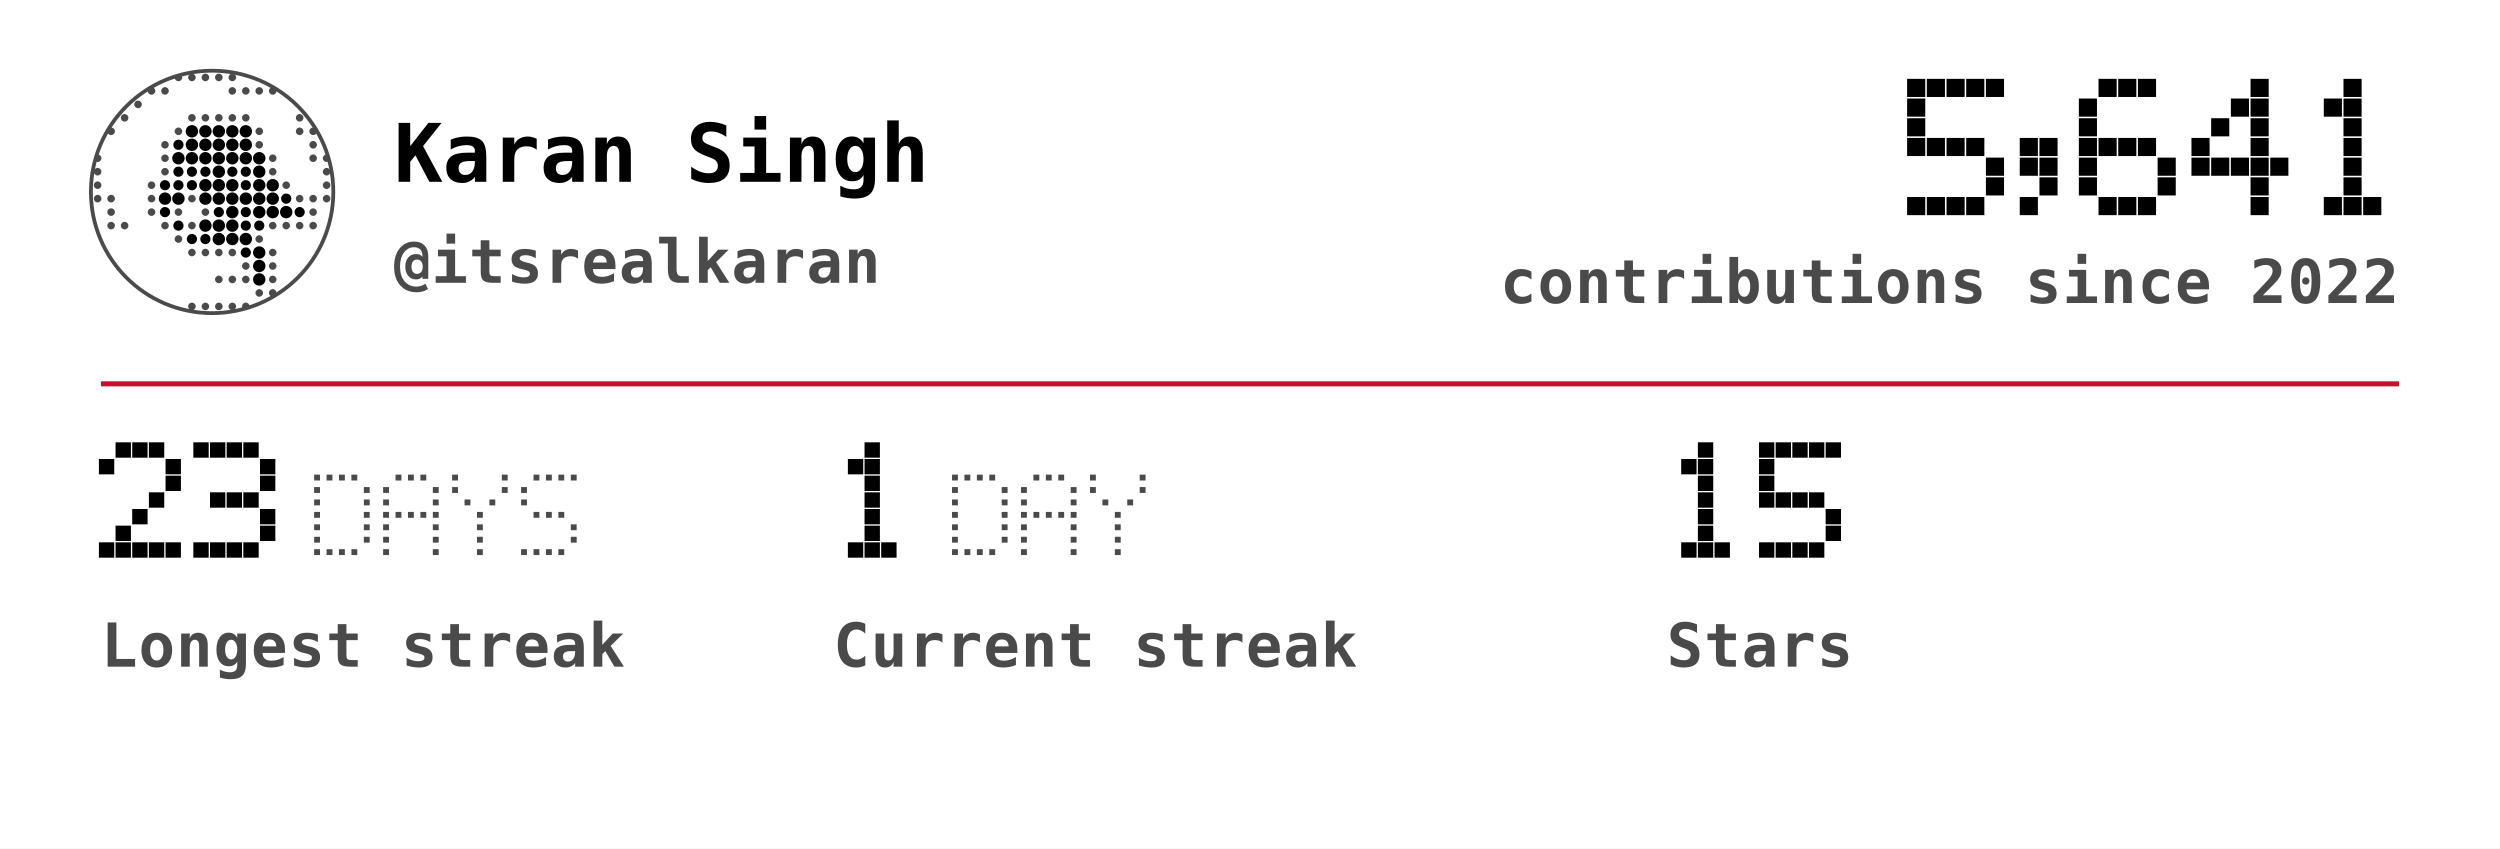
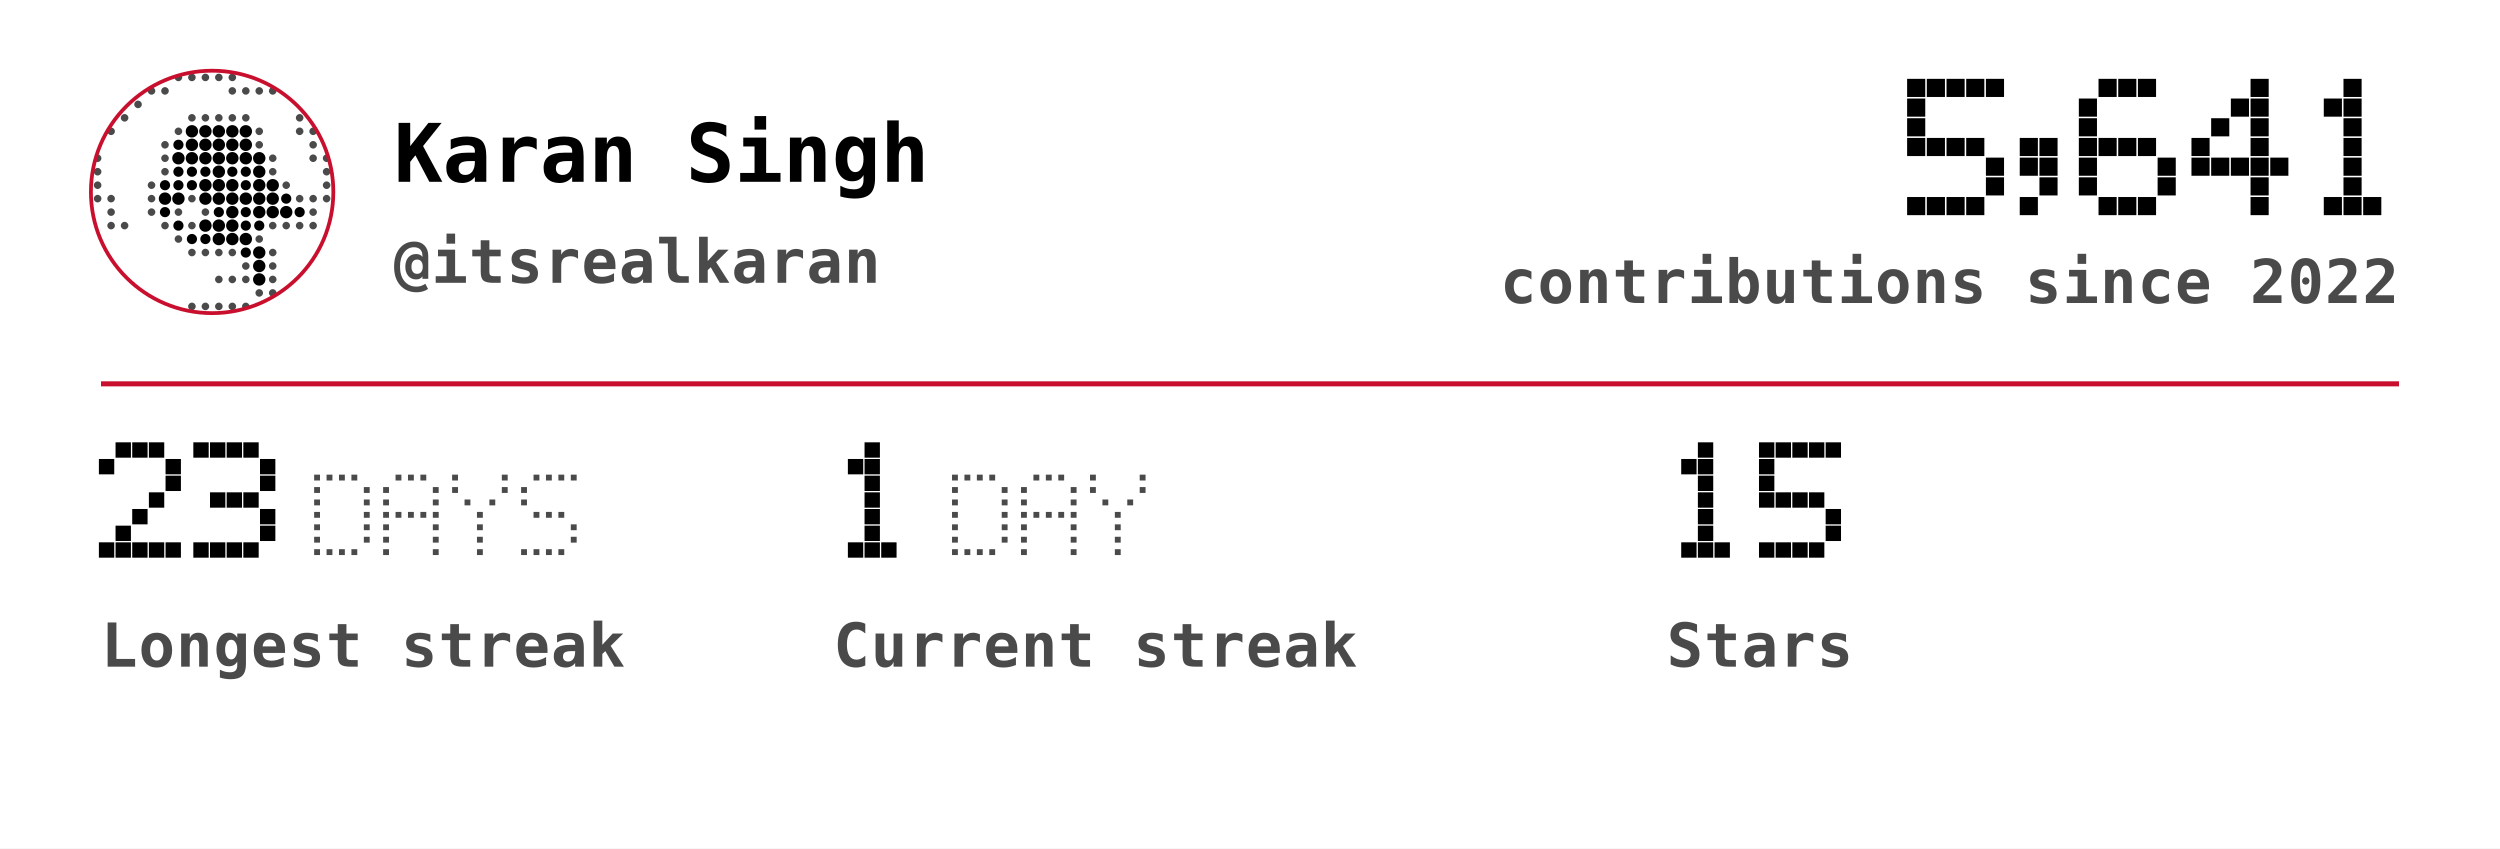
<svg xmlns="http://www.w3.org/2000/svg" width="495" height="168" viewBox="0 0 495 168" role="img">
  <rect width="495" height="168" fill="#FFFFFF" />
  <rect x="20" y="20" width="0" height="0" fill="#C8102E" />
  <clipPath id="pfp">
    <circle cx="42.00" cy="38.00" r="24.00" />
  </clipPath>
  <g clip-path="url(#pfp)">
    <circle cx="27.33" cy="15.33" r="0.75" fill="#4A4A4A" />
    <circle cx="32.67" cy="15.33" r="0.75" fill="#4A4A4A" />
    <circle cx="35.33" cy="15.33" r="0.75" fill="#4A4A4A" />
    <circle cx="38.00" cy="15.33" r="0.75" fill="#4A4A4A" />
    <circle cx="40.67" cy="15.33" r="0.75" fill="#4A4A4A" />
    <circle cx="43.33" cy="15.33" r="0.75" fill="#4A4A4A" />
    <circle cx="46.00" cy="15.33" r="0.75" fill="#4A4A4A" />
    <circle cx="24.67" cy="18.00" r="0.75" fill="#4A4A4A" />
    <circle cx="27.33" cy="18.00" r="1.01" fill="#000000" />
    <circle cx="30.00" cy="18.00" r="0.75" fill="#4A4A4A" />
    <circle cx="32.67" cy="18.00" r="0.75" fill="#4A4A4A" />
    <circle cx="46.00" cy="18.00" r="0.75" fill="#4A4A4A" />
    <circle cx="48.67" cy="18.00" r="0.75" fill="#4A4A4A" />
    <circle cx="51.33" cy="18.00" r="0.75" fill="#4A4A4A" />
    <circle cx="54.00" cy="18.00" r="0.75" fill="#4A4A4A" />
    <circle cx="24.67" cy="20.67" r="0.75" fill="#4A4A4A" />
    <circle cx="27.33" cy="20.67" r="0.75" fill="#4A4A4A" />
    <circle cx="22.00" cy="23.33" r="0.75" fill="#4A4A4A" />
    <circle cx="24.67" cy="23.33" r="0.75" fill="#4A4A4A" />
    <circle cx="38.00" cy="23.33" r="0.75" fill="#4A4A4A" />
    <circle cx="40.67" cy="23.33" r="0.75" fill="#4A4A4A" />
    <circle cx="43.33" cy="23.33" r="0.75" fill="#4A4A4A" />
    <circle cx="46.00" cy="23.33" r="0.75" fill="#4A4A4A" />
    <circle cx="48.67" cy="23.33" r="0.75" fill="#4A4A4A" />
    <circle cx="59.33" cy="23.33" r="0.75" fill="#4A4A4A" />
    <circle cx="22.00" cy="26.00" r="0.75" fill="#4A4A4A" />
    <circle cx="35.33" cy="26.00" r="0.75" fill="#4A4A4A" />
    <circle cx="38.00" cy="26.00" r="1.23" fill="#000000" />
    <circle cx="40.67" cy="26.00" r="1.23" fill="#000000" />
    <circle cx="43.33" cy="26.00" r="1.23" fill="#000000" />
    <circle cx="46.00" cy="26.00" r="1.23" fill="#000000" />
    <circle cx="48.67" cy="26.00" r="1.23" fill="#000000" />
    <circle cx="51.33" cy="26.00" r="0.75" fill="#4A4A4A" />
    <circle cx="59.33" cy="26.00" r="0.75" fill="#4A4A4A" />
    <circle cx="62.00" cy="26.00" r="0.75" fill="#4A4A4A" />
    <circle cx="19.33" cy="28.67" r="0.75" fill="#4A4A4A" />
    <circle cx="32.67" cy="28.67" r="0.75" fill="#4A4A4A" />
    <circle cx="35.33" cy="28.67" r="1.01" fill="#000000" />
    <circle cx="38.00" cy="28.67" r="1.23" fill="#000000" />
    <circle cx="40.67" cy="28.67" r="1.23" fill="#000000" />
    <circle cx="43.33" cy="28.67" r="1.23" fill="#000000" />
    <circle cx="46.00" cy="28.67" r="1.23" fill="#000000" />
    <circle cx="48.67" cy="28.67" r="1.23" fill="#000000" />
    <circle cx="51.33" cy="28.67" r="0.75" fill="#4A4A4A" />
    <circle cx="62.00" cy="28.67" r="0.75" fill="#4A4A4A" />
    <circle cx="19.33" cy="31.33" r="0.75" fill="#4A4A4A" />
    <circle cx="32.67" cy="31.33" r="0.75" fill="#4A4A4A" />
    <circle cx="35.33" cy="31.33" r="1.23" fill="#000000" />
    <circle cx="38.00" cy="31.33" r="1.23" fill="#000000" />
    <circle cx="40.67" cy="31.33" r="1.23" fill="#000000" />
    <circle cx="43.33" cy="31.33" r="1.23" fill="#000000" />
    <circle cx="46.00" cy="31.33" r="1.23" fill="#000000" />
    <circle cx="48.67" cy="31.33" r="1.23" fill="#000000" />
    <circle cx="51.33" cy="31.33" r="1.23" fill="#000000" />
    <circle cx="54.00" cy="31.33" r="0.75" fill="#4A4A4A" />
    <circle cx="62.00" cy="31.33" r="0.75" fill="#4A4A4A" />
    <circle cx="64.67" cy="31.33" r="0.75" fill="#4A4A4A" />
    <circle cx="19.33" cy="34.00" r="0.75" fill="#4A4A4A" />
    <circle cx="32.67" cy="34.00" r="0.75" fill="#4A4A4A" />
    <circle cx="35.33" cy="34.00" r="1.01" fill="#000000" />
    <circle cx="38.00" cy="34.00" r="1.01" fill="#000000" />
    <circle cx="40.67" cy="34.00" r="1.01" fill="#000000" />
    <circle cx="43.33" cy="34.00" r="1.23" fill="#000000" />
    <circle cx="46.00" cy="34.00" r="1.01" fill="#000000" />
    <circle cx="48.67" cy="34.00" r="1.01" fill="#000000" />
    <circle cx="51.33" cy="34.00" r="1.23" fill="#000000" />
    <circle cx="54.00" cy="34.00" r="0.75" fill="#4A4A4A" />
    <circle cx="64.67" cy="34.00" r="0.75" fill="#4A4A4A" />
    <circle cx="19.33" cy="36.67" r="0.75" fill="#4A4A4A" />
    <circle cx="30.00" cy="36.67" r="0.75" fill="#4A4A4A" />
    <circle cx="32.67" cy="36.67" r="1.01" fill="#000000" />
    <circle cx="35.33" cy="36.67" r="1.01" fill="#000000" />
    <circle cx="38.00" cy="36.67" r="1.01" fill="#000000" />
    <circle cx="40.67" cy="36.67" r="1.23" fill="#000000" />
    <circle cx="43.33" cy="36.67" r="1.23" fill="#000000" />
    <circle cx="46.00" cy="36.67" r="1.23" fill="#000000" />
    <circle cx="48.67" cy="36.67" r="1.01" fill="#000000" />
    <circle cx="51.33" cy="36.67" r="1.23" fill="#000000" />
    <circle cx="54.00" cy="36.67" r="1.23" fill="#000000" />
    <circle cx="56.67" cy="36.67" r="0.75" fill="#4A4A4A" />
    <circle cx="64.67" cy="36.67" r="0.75" fill="#4A4A4A" />
    <circle cx="19.33" cy="39.33" r="0.75" fill="#4A4A4A" />
    <circle cx="22.00" cy="39.33" r="0.75" fill="#4A4A4A" />
    <circle cx="30.00" cy="39.33" r="0.75" fill="#4A4A4A" />
    <circle cx="32.67" cy="39.33" r="1.23" fill="#000000" />
    <circle cx="35.33" cy="39.33" r="1.23" fill="#000000" />
    <circle cx="38.00" cy="39.33" r="0.75" fill="#4A4A4A" />
    <circle cx="40.67" cy="39.33" r="1.23" fill="#000000" />
    <circle cx="43.33" cy="39.33" r="1.23" fill="#000000" />
    <circle cx="46.00" cy="39.33" r="1.23" fill="#000000" />
    <circle cx="48.67" cy="39.33" r="1.23" fill="#000000" />
    <circle cx="51.33" cy="39.33" r="1.23" fill="#000000" />
    <circle cx="54.00" cy="39.33" r="1.23" fill="#000000" />
    <circle cx="56.67" cy="39.33" r="1.01" fill="#000000" />
    <circle cx="59.33" cy="39.33" r="0.75" fill="#4A4A4A" />
    <circle cx="62.00" cy="39.33" r="0.75" fill="#4A4A4A" />
    <circle cx="64.67" cy="39.33" r="0.75" fill="#4A4A4A" />
    <circle cx="22.00" cy="42.00" r="0.75" fill="#4A4A4A" />
    <circle cx="30.00" cy="42.00" r="0.75" fill="#4A4A4A" />
    <circle cx="32.67" cy="42.00" r="1.01" fill="#000000" />
    <circle cx="35.33" cy="42.00" r="0.75" fill="#4A4A4A" />
    <circle cx="40.67" cy="42.00" r="0.75" fill="#4A4A4A" />
    <circle cx="43.33" cy="42.00" r="1.01" fill="#000000" />
    <circle cx="46.00" cy="42.00" r="1.23" fill="#000000" />
    <circle cx="48.67" cy="42.00" r="1.01" fill="#000000" />
    <circle cx="51.33" cy="42.00" r="1.23" fill="#000000" />
    <circle cx="54.00" cy="42.00" r="1.23" fill="#000000" />
    <circle cx="56.67" cy="42.00" r="1.23" fill="#000000" />
    <circle cx="59.33" cy="42.00" r="1.01" fill="#000000" />
    <circle cx="62.00" cy="42.00" r="0.75" fill="#4A4A4A" />
    <circle cx="22.00" cy="44.67" r="0.75" fill="#4A4A4A" />
    <circle cx="24.67" cy="44.67" r="0.75" fill="#4A4A4A" />
    <circle cx="32.67" cy="44.67" r="0.75" fill="#4A4A4A" />
    <circle cx="35.33" cy="44.67" r="1.01" fill="#000000" />
    <circle cx="38.00" cy="44.67" r="0.75" fill="#4A4A4A" />
    <circle cx="40.67" cy="44.67" r="1.23" fill="#000000" />
    <circle cx="43.33" cy="44.67" r="1.23" fill="#000000" />
    <circle cx="46.00" cy="44.67" r="1.23" fill="#000000" />
    <circle cx="48.67" cy="44.67" r="1.01" fill="#000000" />
    <circle cx="51.33" cy="44.67" r="1.01" fill="#000000" />
    <circle cx="54.00" cy="44.67" r="0.75" fill="#4A4A4A" />
    <circle cx="56.67" cy="44.67" r="0.75" fill="#4A4A4A" />
    <circle cx="59.33" cy="44.67" r="0.75" fill="#4A4A4A" />
    <circle cx="62.00" cy="44.67" r="0.75" fill="#4A4A4A" />
    <circle cx="35.33" cy="47.33" r="0.75" fill="#4A4A4A" />
    <circle cx="38.00" cy="47.33" r="1.01" fill="#000000" />
    <circle cx="40.67" cy="47.33" r="1.01" fill="#000000" />
    <circle cx="43.33" cy="47.33" r="1.23" fill="#000000" />
    <circle cx="46.00" cy="47.33" r="1.23" fill="#000000" />
    <circle cx="48.67" cy="47.33" r="1.23" fill="#000000" />
    <circle cx="51.33" cy="47.33" r="0.75" fill="#4A4A4A" />
    <circle cx="38.00" cy="50.00" r="0.75" fill="#4A4A4A" />
    <circle cx="40.67" cy="50.00" r="0.75" fill="#4A4A4A" />
    <circle cx="43.33" cy="50.00" r="0.75" fill="#4A4A4A" />
    <circle cx="46.00" cy="50.00" r="0.75" fill="#4A4A4A" />
    <circle cx="48.67" cy="50.00" r="1.01" fill="#000000" />
    <circle cx="51.33" cy="50.00" r="1.23" fill="#000000" />
    <circle cx="54.00" cy="50.00" r="0.75" fill="#4A4A4A" />
    <circle cx="48.67" cy="52.67" r="0.75" fill="#4A4A4A" />
    <circle cx="51.33" cy="52.67" r="1.23" fill="#000000" />
    <circle cx="54.00" cy="52.67" r="0.75" fill="#4A4A4A" />
    <circle cx="43.33" cy="55.33" r="0.75" fill="#4A4A4A" />
    <circle cx="46.00" cy="55.33" r="0.75" fill="#4A4A4A" />
    <circle cx="48.67" cy="55.33" r="0.75" fill="#4A4A4A" />
    <circle cx="51.33" cy="55.33" r="1.23" fill="#000000" />
    <circle cx="54.00" cy="55.33" r="0.75" fill="#4A4A4A" />
    <circle cx="51.33" cy="58.00" r="0.75" fill="#4A4A4A" />
    <circle cx="54.00" cy="58.00" r="0.75" fill="#4A4A4A" />
    <circle cx="38.00" cy="60.67" r="0.75" fill="#4A4A4A" />
    <circle cx="40.67" cy="60.67" r="0.75" fill="#4A4A4A" />
    <circle cx="43.33" cy="60.67" r="0.75" fill="#4A4A4A" />
    <circle cx="46.00" cy="60.67" r="0.75" fill="#4A4A4A" />
    <circle cx="48.67" cy="60.67" r="0.75" fill="#4A4A4A" />
    <circle cx="51.33" cy="60.67" r="0.75" fill="#4A4A4A" />
  </g>
-   <circle cx="42.00" cy="38.00" r="24.00" fill="none" stroke="#4A4A4A" stroke-width="0.75" />
+   <circle cx="42.00" cy="38.00" r="24.00" fill="none" stroke="#C8102E" stroke-width="0.75" />
  <text x="78" y="36" fill="#000000" text-anchor="start" font-family="ui-monospace, Geist Mono, monospace" font-weight="700" font-size="16" letter-spacing="0" dominant-baseline="auto">Karan Singh</text>
  <text x="78" y="56" fill="#4A4A4A" text-anchor="start" font-family="ui-monospace, Geist Mono, monospace" font-weight="700" font-size="12" letter-spacing="0.2" dominant-baseline="auto">@itsrealkaran</text>
  <rect x="377.61" y="15.61" width="3.59" height="3.59" fill="#000000" />
  <rect x="381.51" y="15.61" width="3.59" height="3.59" fill="#000000" />
  <rect x="385.41" y="15.61" width="3.59" height="3.59" fill="#000000" />
  <rect x="389.31" y="15.61" width="3.59" height="3.59" fill="#000000" />
  <rect x="393.21" y="15.61" width="3.59" height="3.59" fill="#000000" />
  <rect x="377.61" y="19.51" width="3.59" height="3.59" fill="#000000" />
  <rect x="377.61" y="23.41" width="3.59" height="3.59" fill="#000000" />
  <rect x="377.61" y="27.31" width="3.59" height="3.59" fill="#000000" />
  <rect x="381.51" y="27.31" width="3.59" height="3.59" fill="#000000" />
  <rect x="385.41" y="27.31" width="3.59" height="3.59" fill="#000000" />
  <rect x="389.31" y="27.31" width="3.59" height="3.59" fill="#000000" />
  <rect x="393.21" y="31.21" width="3.59" height="3.59" fill="#000000" />
  <rect x="393.21" y="35.11" width="3.59" height="3.59" fill="#000000" />
  <rect x="377.61" y="39.01" width="3.59" height="3.59" fill="#000000" />
  <rect x="381.51" y="39.01" width="3.59" height="3.59" fill="#000000" />
  <rect x="385.41" y="39.01" width="3.59" height="3.59" fill="#000000" />
  <rect x="389.31" y="39.01" width="3.59" height="3.59" fill="#000000" />
  <rect x="399.91" y="27.31" width="3.59" height="3.59" fill="#000000" />
  <rect x="403.81" y="27.31" width="3.59" height="3.59" fill="#000000" />
  <rect x="399.91" y="31.21" width="3.59" height="3.59" fill="#000000" />
  <rect x="403.81" y="31.21" width="3.59" height="3.59" fill="#000000" />
  <rect x="403.81" y="35.11" width="3.59" height="3.59" fill="#000000" />
  <rect x="399.91" y="39.01" width="3.59" height="3.59" fill="#000000" />
  <rect x="415.51" y="15.61" width="3.59" height="3.59" fill="#000000" />
  <rect x="419.41" y="15.61" width="3.59" height="3.59" fill="#000000" />
  <rect x="423.31" y="15.61" width="3.59" height="3.59" fill="#000000" />
  <rect x="411.61" y="19.51" width="3.59" height="3.59" fill="#000000" />
  <rect x="411.61" y="23.41" width="3.59" height="3.59" fill="#000000" />
  <rect x="411.61" y="27.31" width="3.59" height="3.59" fill="#000000" />
  <rect x="415.51" y="27.31" width="3.59" height="3.59" fill="#000000" />
  <rect x="419.41" y="27.31" width="3.59" height="3.59" fill="#000000" />
  <rect x="423.31" y="27.31" width="3.59" height="3.59" fill="#000000" />
  <rect x="411.61" y="31.21" width="3.59" height="3.59" fill="#000000" />
  <rect x="427.21" y="31.21" width="3.59" height="3.59" fill="#000000" />
  <rect x="411.61" y="35.11" width="3.59" height="3.59" fill="#000000" />
  <rect x="427.21" y="35.11" width="3.59" height="3.59" fill="#000000" />
  <rect x="415.51" y="39.01" width="3.59" height="3.59" fill="#000000" />
  <rect x="419.41" y="39.01" width="3.59" height="3.59" fill="#000000" />
  <rect x="423.31" y="39.01" width="3.59" height="3.59" fill="#000000" />
  <rect x="445.61" y="15.61" width="3.59" height="3.59" fill="#000000" />
  <rect x="441.71" y="19.51" width="3.59" height="3.59" fill="#000000" />
  <rect x="445.61" y="19.51" width="3.59" height="3.59" fill="#000000" />
  <rect x="437.81" y="23.41" width="3.59" height="3.59" fill="#000000" />
  <rect x="445.61" y="23.41" width="3.59" height="3.59" fill="#000000" />
  <rect x="433.91" y="27.31" width="3.59" height="3.59" fill="#000000" />
  <rect x="445.61" y="27.31" width="3.59" height="3.59" fill="#000000" />
  <rect x="433.91" y="31.21" width="3.59" height="3.59" fill="#000000" />
  <rect x="437.81" y="31.21" width="3.59" height="3.59" fill="#000000" />
  <rect x="441.71" y="31.21" width="3.59" height="3.59" fill="#000000" />
  <rect x="445.61" y="31.21" width="3.59" height="3.59" fill="#000000" />
  <rect x="449.51" y="31.21" width="3.59" height="3.59" fill="#000000" />
  <rect x="445.61" y="35.11" width="3.59" height="3.59" fill="#000000" />
  <rect x="445.61" y="39.01" width="3.59" height="3.59" fill="#000000" />
  <rect x="464.01" y="15.61" width="3.59" height="3.59" fill="#000000" />
  <rect x="460.11" y="19.51" width="3.59" height="3.59" fill="#000000" />
  <rect x="464.01" y="19.51" width="3.59" height="3.59" fill="#000000" />
  <rect x="464.01" y="23.41" width="3.59" height="3.59" fill="#000000" />
  <rect x="464.01" y="27.31" width="3.59" height="3.59" fill="#000000" />
  <rect x="464.01" y="31.21" width="3.59" height="3.59" fill="#000000" />
  <rect x="464.01" y="35.11" width="3.59" height="3.59" fill="#000000" />
  <rect x="460.11" y="39.01" width="3.59" height="3.59" fill="#000000" />
  <rect x="464.01" y="39.01" width="3.59" height="3.59" fill="#000000" />
  <rect x="467.91" y="39.01" width="3.59" height="3.59" fill="#000000" />
  <text x="475" y="60" fill="#4A4A4A" text-anchor="end" font-family="ui-monospace, Geist Mono, monospace" font-weight="700" font-size="12" letter-spacing="0.2" dominant-baseline="auto">contributions since 2022</text>
  <line x1="20" y1="76" x2="475" y2="76" stroke="#C8102E" />
  <rect x="22.88" y="87.58" width="3.04" height="3.04" fill="#000000" />
  <rect x="26.18" y="87.58" width="3.04" height="3.04" fill="#000000" />
  <rect x="29.48" y="87.58" width="3.04" height="3.04" fill="#000000" />
  <rect x="19.58" y="90.88" width="3.04" height="3.04" fill="#000000" />
  <rect x="32.78" y="90.88" width="3.04" height="3.04" fill="#000000" />
  <rect x="32.78" y="94.18" width="3.04" height="3.04" fill="#000000" />
  <rect x="29.48" y="97.48" width="3.04" height="3.04" fill="#000000" />
  <rect x="26.18" y="100.78" width="3.04" height="3.04" fill="#000000" />
  <rect x="22.88" y="104.08" width="3.04" height="3.04" fill="#000000" />
  <rect x="19.58" y="107.38" width="3.04" height="3.04" fill="#000000" />
  <rect x="22.88" y="107.38" width="3.04" height="3.04" fill="#000000" />
  <rect x="26.18" y="107.38" width="3.04" height="3.04" fill="#000000" />
  <rect x="29.48" y="107.38" width="3.04" height="3.04" fill="#000000" />
  <rect x="32.78" y="107.38" width="3.04" height="3.04" fill="#000000" />
  <rect x="38.28" y="87.58" width="3.04" height="3.04" fill="#000000" />
  <rect x="41.58" y="87.58" width="3.04" height="3.04" fill="#000000" />
  <rect x="44.88" y="87.58" width="3.04" height="3.04" fill="#000000" />
  <rect x="48.18" y="87.58" width="3.04" height="3.04" fill="#000000" />
  <rect x="51.48" y="90.88" width="3.04" height="3.04" fill="#000000" />
  <rect x="51.48" y="94.18" width="3.04" height="3.04" fill="#000000" />
  <rect x="41.58" y="97.48" width="3.04" height="3.04" fill="#000000" />
  <rect x="44.88" y="97.48" width="3.04" height="3.04" fill="#000000" />
  <rect x="48.18" y="97.48" width="3.04" height="3.04" fill="#000000" />
  <rect x="51.48" y="100.78" width="3.04" height="3.04" fill="#000000" />
  <rect x="51.48" y="104.08" width="3.04" height="3.04" fill="#000000" />
  <rect x="38.28" y="107.38" width="3.04" height="3.04" fill="#000000" />
  <rect x="41.58" y="107.38" width="3.04" height="3.04" fill="#000000" />
  <rect x="44.88" y="107.38" width="3.04" height="3.04" fill="#000000" />
  <rect x="48.18" y="107.38" width="3.04" height="3.04" fill="#000000" />
  <rect x="62.20" y="93.98" width="1.16" height="1.16" fill="#4A4A4A" />
  <rect x="64.66" y="93.98" width="1.16" height="1.16" fill="#4A4A4A" />
  <rect x="67.12" y="93.98" width="1.16" height="1.16" fill="#4A4A4A" />
  <rect x="69.58" y="93.98" width="1.16" height="1.16" fill="#4A4A4A" />
  <rect x="62.20" y="96.44" width="1.16" height="1.16" fill="#4A4A4A" />
  <rect x="72.04" y="96.44" width="1.16" height="1.16" fill="#4A4A4A" />
  <rect x="62.20" y="98.90" width="1.16" height="1.16" fill="#4A4A4A" />
  <rect x="72.04" y="98.90" width="1.16" height="1.16" fill="#4A4A4A" />
  <rect x="62.20" y="101.36" width="1.16" height="1.16" fill="#4A4A4A" />
  <rect x="72.04" y="101.36" width="1.16" height="1.16" fill="#4A4A4A" />
  <rect x="62.20" y="103.82" width="1.16" height="1.16" fill="#4A4A4A" />
  <rect x="72.04" y="103.82" width="1.16" height="1.16" fill="#4A4A4A" />
  <rect x="62.20" y="106.28" width="1.16" height="1.16" fill="#4A4A4A" />
  <rect x="72.04" y="106.28" width="1.16" height="1.16" fill="#4A4A4A" />
  <rect x="62.20" y="108.74" width="1.16" height="1.16" fill="#4A4A4A" />
  <rect x="64.66" y="108.74" width="1.16" height="1.16" fill="#4A4A4A" />
  <rect x="67.12" y="108.74" width="1.16" height="1.16" fill="#4A4A4A" />
  <rect x="69.58" y="108.74" width="1.16" height="1.16" fill="#4A4A4A" />
  <rect x="78.32" y="93.98" width="1.16" height="1.16" fill="#4A4A4A" />
  <rect x="80.78" y="93.98" width="1.16" height="1.16" fill="#4A4A4A" />
  <rect x="83.24" y="93.98" width="1.16" height="1.16" fill="#4A4A4A" />
  <rect x="75.86" y="96.44" width="1.16" height="1.16" fill="#4A4A4A" />
  <rect x="85.70" y="96.44" width="1.16" height="1.16" fill="#4A4A4A" />
  <rect x="75.86" y="98.90" width="1.16" height="1.16" fill="#4A4A4A" />
  <rect x="85.70" y="98.90" width="1.16" height="1.16" fill="#4A4A4A" />
  <rect x="75.86" y="101.36" width="1.16" height="1.16" fill="#4A4A4A" />
  <rect x="78.32" y="101.36" width="1.16" height="1.16" fill="#4A4A4A" />
  <rect x="80.78" y="101.36" width="1.16" height="1.16" fill="#4A4A4A" />
  <rect x="83.24" y="101.36" width="1.16" height="1.16" fill="#4A4A4A" />
  <rect x="85.70" y="101.36" width="1.16" height="1.16" fill="#4A4A4A" />
  <rect x="75.86" y="103.82" width="1.16" height="1.16" fill="#4A4A4A" />
  <rect x="85.70" y="103.82" width="1.16" height="1.16" fill="#4A4A4A" />
  <rect x="75.86" y="106.28" width="1.16" height="1.16" fill="#4A4A4A" />
  <rect x="85.70" y="106.28" width="1.16" height="1.16" fill="#4A4A4A" />
  <rect x="75.86" y="108.74" width="1.16" height="1.16" fill="#4A4A4A" />
  <rect x="85.70" y="108.74" width="1.16" height="1.16" fill="#4A4A4A" />
  <rect x="89.52" y="93.98" width="1.16" height="1.16" fill="#4A4A4A" />
  <rect x="99.36" y="93.98" width="1.16" height="1.16" fill="#4A4A4A" />
  <rect x="89.52" y="96.44" width="1.16" height="1.16" fill="#4A4A4A" />
  <rect x="99.36" y="96.44" width="1.16" height="1.16" fill="#4A4A4A" />
  <rect x="91.98" y="98.90" width="1.16" height="1.16" fill="#4A4A4A" />
  <rect x="96.90" y="98.90" width="1.16" height="1.16" fill="#4A4A4A" />
  <rect x="94.44" y="101.36" width="1.16" height="1.16" fill="#4A4A4A" />
  <rect x="94.44" y="103.82" width="1.16" height="1.16" fill="#4A4A4A" />
  <rect x="94.44" y="106.28" width="1.16" height="1.16" fill="#4A4A4A" />
  <rect x="94.44" y="108.74" width="1.16" height="1.16" fill="#4A4A4A" />
  <rect x="105.64" y="93.98" width="1.16" height="1.16" fill="#4A4A4A" />
  <rect x="108.10" y="93.98" width="1.16" height="1.16" fill="#4A4A4A" />
  <rect x="110.56" y="93.98" width="1.16" height="1.16" fill="#4A4A4A" />
  <rect x="113.02" y="93.98" width="1.16" height="1.16" fill="#4A4A4A" />
  <rect x="103.18" y="96.44" width="1.16" height="1.16" fill="#4A4A4A" />
  <rect x="103.18" y="98.90" width="1.16" height="1.16" fill="#4A4A4A" />
  <rect x="105.64" y="101.36" width="1.16" height="1.16" fill="#4A4A4A" />
  <rect x="108.10" y="101.36" width="1.16" height="1.16" fill="#4A4A4A" />
  <rect x="110.56" y="101.36" width="1.16" height="1.16" fill="#4A4A4A" />
  <rect x="113.02" y="103.82" width="1.16" height="1.16" fill="#4A4A4A" />
  <rect x="113.02" y="106.28" width="1.16" height="1.16" fill="#4A4A4A" />
  <rect x="103.18" y="108.74" width="1.16" height="1.16" fill="#4A4A4A" />
  <rect x="105.64" y="108.74" width="1.16" height="1.16" fill="#4A4A4A" />
  <rect x="108.10" y="108.74" width="1.16" height="1.16" fill="#4A4A4A" />
  <rect x="110.56" y="108.74" width="1.16" height="1.16" fill="#4A4A4A" />
  <text x="20" y="132" fill="#4A4A4A" text-anchor="start" font-family="ui-monospace, Geist Mono, monospace" font-weight="700" font-size="12" letter-spacing="0.2" dominant-baseline="auto">Longest streak</text>
  <rect x="171.18" y="87.58" width="3.04" height="3.04" fill="#000000" />
  <rect x="167.88" y="90.88" width="3.04" height="3.04" fill="#000000" />
  <rect x="171.18" y="90.88" width="3.04" height="3.04" fill="#000000" />
  <rect x="171.18" y="94.18" width="3.04" height="3.04" fill="#000000" />
  <rect x="171.18" y="97.48" width="3.04" height="3.04" fill="#000000" />
  <rect x="171.18" y="100.78" width="3.04" height="3.04" fill="#000000" />
  <rect x="171.18" y="104.08" width="3.04" height="3.04" fill="#000000" />
  <rect x="167.88" y="107.38" width="3.04" height="3.04" fill="#000000" />
  <rect x="171.18" y="107.38" width="3.04" height="3.04" fill="#000000" />
  <rect x="174.48" y="107.38" width="3.04" height="3.04" fill="#000000" />
  <rect x="188.50" y="93.98" width="1.16" height="1.16" fill="#4A4A4A" />
  <rect x="190.96" y="93.98" width="1.16" height="1.16" fill="#4A4A4A" />
  <rect x="193.42" y="93.98" width="1.16" height="1.16" fill="#4A4A4A" />
  <rect x="195.88" y="93.98" width="1.16" height="1.16" fill="#4A4A4A" />
  <rect x="188.50" y="96.44" width="1.16" height="1.16" fill="#4A4A4A" />
  <rect x="198.34" y="96.44" width="1.16" height="1.16" fill="#4A4A4A" />
  <rect x="188.50" y="98.90" width="1.16" height="1.16" fill="#4A4A4A" />
  <rect x="198.34" y="98.90" width="1.16" height="1.16" fill="#4A4A4A" />
  <rect x="188.50" y="101.36" width="1.16" height="1.16" fill="#4A4A4A" />
  <rect x="198.34" y="101.36" width="1.16" height="1.16" fill="#4A4A4A" />
  <rect x="188.50" y="103.82" width="1.16" height="1.16" fill="#4A4A4A" />
  <rect x="198.34" y="103.82" width="1.16" height="1.16" fill="#4A4A4A" />
  <rect x="188.50" y="106.28" width="1.16" height="1.16" fill="#4A4A4A" />
  <rect x="198.34" y="106.28" width="1.16" height="1.16" fill="#4A4A4A" />
  <rect x="188.50" y="108.74" width="1.16" height="1.16" fill="#4A4A4A" />
  <rect x="190.96" y="108.74" width="1.16" height="1.16" fill="#4A4A4A" />
  <rect x="193.42" y="108.74" width="1.16" height="1.16" fill="#4A4A4A" />
  <rect x="195.88" y="108.74" width="1.16" height="1.16" fill="#4A4A4A" />
  <rect x="204.62" y="93.98" width="1.16" height="1.16" fill="#4A4A4A" />
  <rect x="207.08" y="93.98" width="1.16" height="1.16" fill="#4A4A4A" />
  <rect x="209.54" y="93.98" width="1.16" height="1.16" fill="#4A4A4A" />
  <rect x="202.16" y="96.44" width="1.16" height="1.16" fill="#4A4A4A" />
  <rect x="212.00" y="96.44" width="1.16" height="1.16" fill="#4A4A4A" />
  <rect x="202.16" y="98.90" width="1.16" height="1.16" fill="#4A4A4A" />
  <rect x="212.00" y="98.90" width="1.16" height="1.16" fill="#4A4A4A" />
  <rect x="202.16" y="101.36" width="1.16" height="1.16" fill="#4A4A4A" />
  <rect x="204.62" y="101.36" width="1.16" height="1.16" fill="#4A4A4A" />
  <rect x="207.08" y="101.36" width="1.16" height="1.16" fill="#4A4A4A" />
  <rect x="209.54" y="101.36" width="1.16" height="1.16" fill="#4A4A4A" />
  <rect x="212.00" y="101.36" width="1.16" height="1.16" fill="#4A4A4A" />
  <rect x="202.16" y="103.82" width="1.16" height="1.16" fill="#4A4A4A" />
  <rect x="212.00" y="103.82" width="1.16" height="1.16" fill="#4A4A4A" />
  <rect x="202.16" y="106.28" width="1.16" height="1.16" fill="#4A4A4A" />
  <rect x="212.00" y="106.28" width="1.16" height="1.16" fill="#4A4A4A" />
  <rect x="202.16" y="108.74" width="1.16" height="1.16" fill="#4A4A4A" />
  <rect x="212.00" y="108.74" width="1.16" height="1.16" fill="#4A4A4A" />
  <rect x="215.82" y="93.98" width="1.16" height="1.16" fill="#4A4A4A" />
  <rect x="225.66" y="93.98" width="1.16" height="1.16" fill="#4A4A4A" />
  <rect x="215.82" y="96.44" width="1.16" height="1.16" fill="#4A4A4A" />
  <rect x="225.66" y="96.44" width="1.16" height="1.16" fill="#4A4A4A" />
  <rect x="218.28" y="98.90" width="1.16" height="1.16" fill="#4A4A4A" />
  <rect x="223.20" y="98.90" width="1.16" height="1.16" fill="#4A4A4A" />
  <rect x="220.74" y="101.36" width="1.16" height="1.16" fill="#4A4A4A" />
  <rect x="220.74" y="103.82" width="1.16" height="1.16" fill="#4A4A4A" />
  <rect x="220.74" y="106.28" width="1.16" height="1.16" fill="#4A4A4A" />
  <rect x="220.74" y="108.74" width="1.16" height="1.16" fill="#4A4A4A" />
  <text x="165.0" y="132" fill="#4A4A4A" text-anchor="start" font-family="ui-monospace, Geist Mono, monospace" font-weight="700" font-size="12" letter-spacing="0.2" dominant-baseline="auto">Current streak</text>
  <rect x="336.18" y="87.58" width="3.04" height="3.04" fill="#000000" />
  <rect x="332.88" y="90.88" width="3.04" height="3.04" fill="#000000" />
  <rect x="336.18" y="90.88" width="3.04" height="3.04" fill="#000000" />
  <rect x="336.18" y="94.18" width="3.04" height="3.04" fill="#000000" />
  <rect x="336.18" y="97.48" width="3.04" height="3.04" fill="#000000" />
  <rect x="336.18" y="100.78" width="3.04" height="3.04" fill="#000000" />
  <rect x="336.18" y="104.08" width="3.04" height="3.04" fill="#000000" />
  <rect x="332.88" y="107.38" width="3.04" height="3.04" fill="#000000" />
  <rect x="336.18" y="107.38" width="3.04" height="3.04" fill="#000000" />
  <rect x="339.48" y="107.38" width="3.04" height="3.04" fill="#000000" />
  <rect x="348.28" y="87.58" width="3.04" height="3.04" fill="#000000" />
  <rect x="351.58" y="87.58" width="3.04" height="3.04" fill="#000000" />
  <rect x="354.88" y="87.58" width="3.04" height="3.04" fill="#000000" />
  <rect x="358.18" y="87.58" width="3.04" height="3.04" fill="#000000" />
  <rect x="361.48" y="87.58" width="3.04" height="3.04" fill="#000000" />
  <rect x="348.28" y="90.88" width="3.04" height="3.04" fill="#000000" />
  <rect x="348.28" y="94.18" width="3.04" height="3.04" fill="#000000" />
  <rect x="348.28" y="97.48" width="3.04" height="3.04" fill="#000000" />
  <rect x="351.58" y="97.48" width="3.04" height="3.04" fill="#000000" />
  <rect x="354.88" y="97.48" width="3.04" height="3.04" fill="#000000" />
  <rect x="358.18" y="97.48" width="3.04" height="3.04" fill="#000000" />
  <rect x="361.48" y="100.78" width="3.04" height="3.04" fill="#000000" />
  <rect x="361.48" y="104.08" width="3.04" height="3.04" fill="#000000" />
  <rect x="348.28" y="107.38" width="3.04" height="3.04" fill="#000000" />
  <rect x="351.58" y="107.38" width="3.04" height="3.04" fill="#000000" />
  <rect x="354.88" y="107.38" width="3.04" height="3.04" fill="#000000" />
  <rect x="358.18" y="107.38" width="3.04" height="3.04" fill="#000000" />
  <text x="330.0" y="132" fill="#4A4A4A" text-anchor="start" font-family="ui-monospace, Geist Mono, monospace" font-weight="700" font-size="12" letter-spacing="0.2" dominant-baseline="auto">Stars</text>
</svg>
